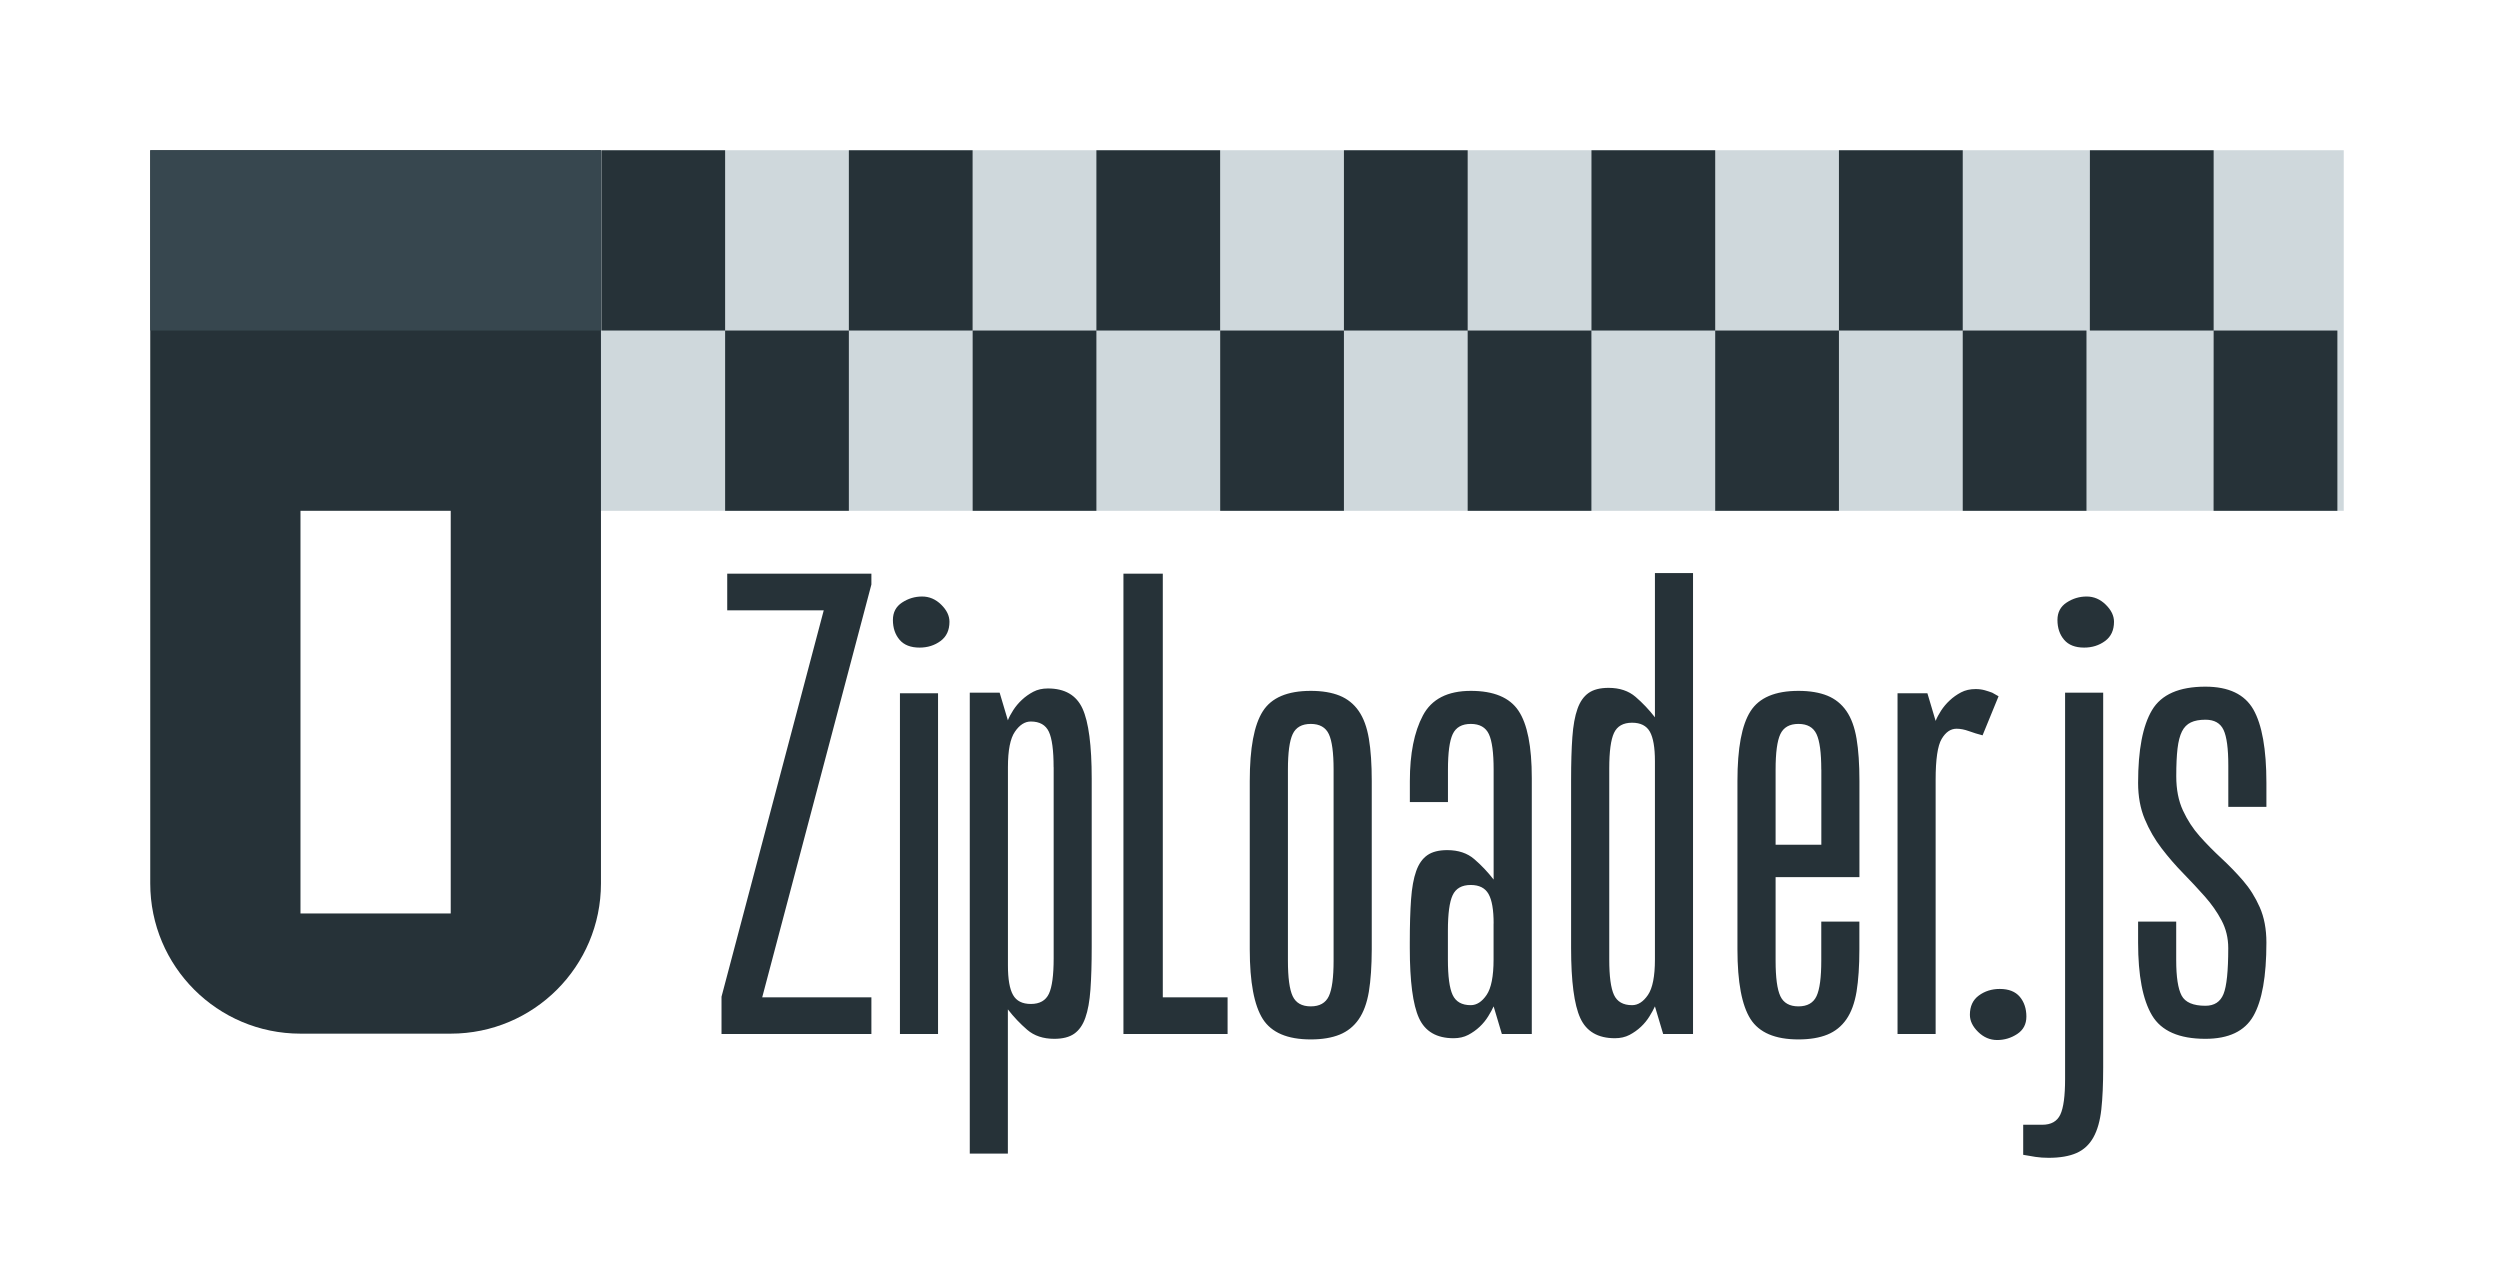
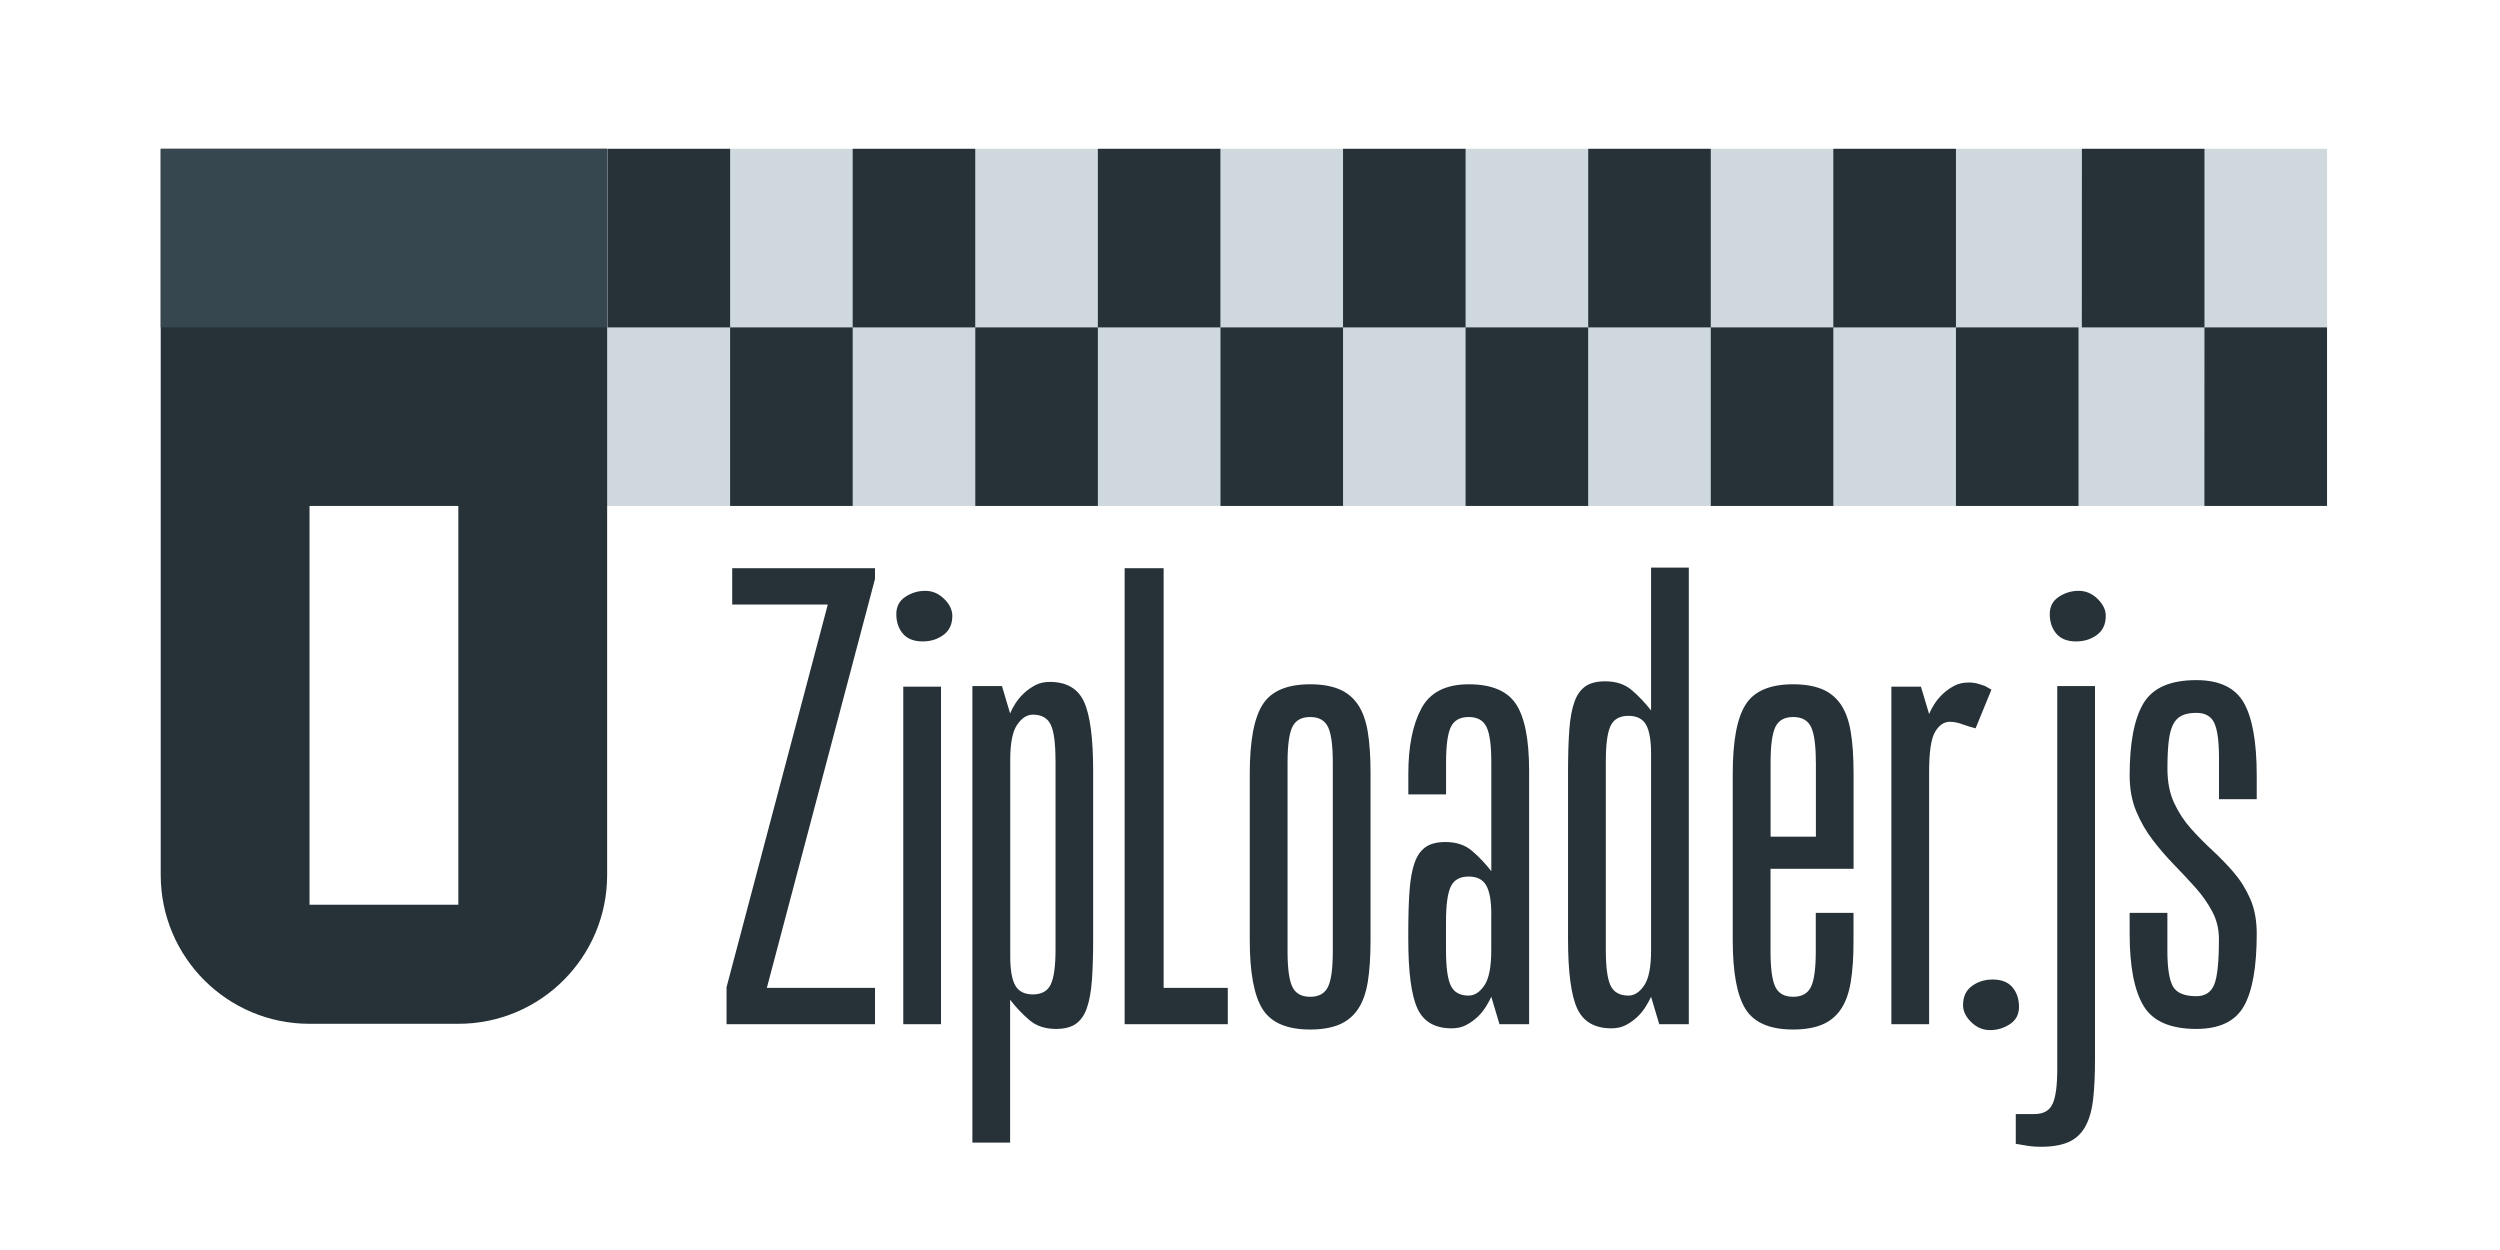
- <svg xmlns="http://www.w3.org/2000/svg" width="416" height="210" viewBox="392 456 416 210">
-   <path fill="none" d="M392 456h416v210h-416z" />
-   <path fill="#CFD8DC" d="M491 481h291v60h-291z" />
-   <path fill="#263238" d="M492.07 481h20.59v30h-20.59v-30zm20.59 30h20.59v30h-20.59v-30zm20.59-30h20.59v30h-20.59v-30zm20.6 30h20.59v30h-20.59v-30zm20.59-30h20.59v30h-20.59v-30zm20.6 30h20.59v30h-20.59v-30zm20.59-30h20.59v30h-20.59v-30zm20.59 30h20.59v30h-20.59v-30zm20.6-30h20.59v30h-20.59v-30zm20.59 30h20.59v30h-20.59v-30zm20.59-30h20.6v30h-20.6v-30zm20.6 30h20.59v30h-20.59v-30zm21.16-30h20.59v30h-20.6l.01-30zm20.59 30h20.59v30h-20.6l.01-30z" />
-   <path fill="#263238" d="M417 481v122c0 13.81 11.19 25 25 25h25c13.81 0 25-11.19 25-25v-122h-75zm50 127h-25v-67h25v67z" />
-   <path fill="#37474F" d="M417 481h75v30h-75z" />
-   <g enable-background="new" fill="#263238">
-     <path d="M512.06 628.06v-6.21l17.01-64.29h-16.06v-6.1h23.99v1.8l-18.17 68.7h18.17v6.1h-24.94zM549.99 559.46c0 1.4-.49 2.47-1.48 3.2s-2.15 1.1-3.49 1.1c-1.48 0-2.59-.43-3.33-1.3-.74-.87-1.11-1.97-1.11-3.3 0-1.27.51-2.23 1.53-2.9 1.02-.67 2.13-1 3.33-1 1.2 0 2.25.45 3.17 1.35.92.9 1.38 1.85 1.38 2.85zm-8.24 68.6v-56.7h6.34v56.7h-6.34zM573.45 620.66c-.14 1.93-.42 3.5-.85 4.7-.42 1.2-1.04 2.08-1.85 2.65-.81.57-1.92.85-3.33.85-1.83 0-3.33-.5-4.49-1.5s-2.24-2.13-3.22-3.4v24h-6.34v-76.7h4.97l1.37 4.6c.21-.53.51-1.1.9-1.7.39-.6.86-1.17 1.43-1.7.56-.53 1.2-.98 1.9-1.35.7-.37 1.51-.55 2.43-.55 2.82 0 4.74 1.12 5.76 3.35 1.02 2.23 1.53 6.12 1.53 11.65v28c0 2.8-.07 5.17-.21 7.1zm-6.13-37c0-2.8-.26-4.77-.79-5.9-.53-1.13-1.53-1.7-3.01-1.7-.99 0-1.87.57-2.64 1.7-.78 1.13-1.16 3.1-1.16 5.9v33c0 2.27.28 3.9.85 4.9.56 1 1.55 1.5 2.96 1.5 1.48 0 2.48-.57 3.01-1.7.53-1.13.79-3.1.79-5.9v-31.8zM578.94 628.06v-76.6h6.55v70.5h10.78v6.1h-17.33zM619.78 621.01c-.32 1.9-.88 3.43-1.69 4.6-.81 1.17-1.87 2.02-3.17 2.55-1.3.53-2.91.8-4.81.8-3.88 0-6.53-1.13-7.98-3.4-1.44-2.27-2.17-6.13-2.17-11.6v-28c0-5.47.72-9.33 2.17-11.6 1.44-2.27 4.1-3.4 7.98-3.4 1.9 0 3.5.27 4.81.8 1.3.53 2.36 1.38 3.17 2.55s1.37 2.7 1.69 4.6.48 4.25.48 7.05v28c-.01 2.8-.17 5.15-.48 7.05zm-5.87-36.95c0-2.8-.26-4.77-.79-5.9-.53-1.13-1.53-1.7-3.01-1.7-1.48 0-2.48.57-3.01 1.7-.53 1.13-.79 3.1-.79 5.9v31.8c0 2.8.26 4.77.79 5.9.53 1.13 1.53 1.7 3.01 1.7 1.48 0 2.48-.57 3.01-1.7.53-1.13.79-3.1.79-5.9v-31.8zM641.91 628.06l-1.37-4.6c-.21.47-.51 1.02-.9 1.65-.39.63-.86 1.22-1.43 1.75-.56.53-1.2.98-1.9 1.35-.71.37-1.52.55-2.43.55-2.82 0-4.74-1.12-5.76-3.35-1.02-2.23-1.53-6.12-1.53-11.65v-1c0-2.8.07-5.17.21-7.1.14-1.93.42-3.5.85-4.7.42-1.2 1.04-2.08 1.85-2.65.81-.57 1.92-.85 3.33-.85 1.83 0 3.33.5 4.49 1.5 1.16 1 2.24 2.13 3.22 3.4v-18.3c0-2.8-.26-4.77-.79-5.9-.53-1.13-1.53-1.7-3.01-1.7-1.48 0-2.48.57-3.01 1.7-.53 1.13-.79 3.1-.79 5.9v5.4h-6.34v-3.5c0-4.53.72-8.17 2.17-10.9 1.44-2.73 4.1-4.1 7.98-4.1 3.8 0 6.45 1.1 7.92 3.3 1.48 2.2 2.22 5.93 2.22 11.2v42.6h-4.98zm-1.37-18.4c0-2.27-.28-3.9-.85-4.9-.56-1-1.55-1.5-2.96-1.5-1.48 0-2.48.57-3.01 1.7-.53 1.13-.79 3.1-.79 5.9v4.8c0 2.8.26 4.77.79 5.9.53 1.13 1.53 1.7 3.01 1.7.99 0 1.87-.57 2.64-1.7s1.16-3.1 1.16-5.9v-6zM668.75 628.06l-1.37-4.6c-.21.47-.51 1.02-.9 1.65-.39.63-.86 1.22-1.43 1.75-.56.53-1.2.98-1.9 1.35-.71.37-1.52.55-2.43.55-2.82 0-4.74-1.12-5.76-3.35-1.02-2.23-1.53-6.12-1.53-11.65v-28c0-2.8.07-5.17.21-7.1.14-1.93.42-3.5.85-4.7.42-1.2 1.04-2.08 1.85-2.65.81-.57 1.92-.85 3.33-.85 1.83 0 3.33.5 4.49 1.5s2.24 2.13 3.22 3.4v-24h6.34v76.7h-4.97zm-1.37-45.4c0-2.27-.28-3.9-.84-4.9-.56-1-1.55-1.5-2.96-1.5-1.48 0-2.48.57-3.01 1.7-.53 1.13-.79 3.1-.79 5.9v31.8c0 2.8.26 4.77.79 5.9.53 1.13 1.53 1.7 3.01 1.7.99 0 1.87-.57 2.64-1.7s1.16-3.1 1.16-5.9v-33zM700.93 621.01c-.32 1.9-.88 3.43-1.69 4.6-.81 1.17-1.87 2.02-3.17 2.55-1.3.53-2.91.8-4.81.8-3.88 0-6.53-1.13-7.98-3.4-1.44-2.27-2.17-6.13-2.17-11.6v-28c0-5.47.72-9.33 2.17-11.6 1.44-2.27 4.1-3.4 7.98-3.4 1.9 0 3.5.27 4.81.8 1.3.53 2.36 1.38 3.17 2.55s1.37 2.7 1.69 4.6c.32 1.9.48 4.25.48 7.05v16h-13.95v13.9c0 2.8.26 4.77.79 5.9.53 1.13 1.53 1.7 3.01 1.7s2.48-.57 3.01-1.7c.53-1.13.79-3.1.79-5.9v-6.5h6.34v4.6c0 2.8-.16 5.15-.47 7.05zm-5.87-36.95c0-2.8-.26-4.77-.79-5.9-.53-1.13-1.53-1.7-3.01-1.7s-2.48.57-3.01 1.7c-.53 1.13-.79 3.1-.79 5.9v12.5h7.61v-12.5zM721.9 578.36c-.78-.2-1.53-.43-2.27-.7-.74-.27-1.43-.4-2.06-.4-.99 0-1.81.57-2.48 1.7-.67 1.13-1 3.4-1 6.8v42.3h-6.34v-56.7h4.97l1.37 4.6c.21-.53.51-1.1.9-1.7.39-.6.86-1.17 1.43-1.7.56-.53 1.2-.98 1.9-1.35.7-.37 1.51-.55 2.43-.55.56 0 1.07.07 1.53.2.46.13.86.27 1.22.4l1.06.6-2.66 6.5zM729.19 625.16c0 1.27-.51 2.23-1.53 2.9-1.02.67-2.13 1-3.33 1-1.2 0-2.25-.45-3.17-1.35-.92-.9-1.37-1.85-1.37-2.85 0-1.4.49-2.47 1.48-3.2s2.15-1.1 3.49-1.1c1.48 0 2.59.43 3.33 1.3.73.87 1.1 1.97 1.1 3.3zM741.66 640.61c-.21 1.9-.65 3.45-1.32 4.65-.67 1.2-1.6 2.07-2.8 2.6-1.2.53-2.75.8-4.65.8-.78 0-1.5-.05-2.17-.15-.67-.1-1.36-.22-2.06-.35v-5h3.17c1.48 0 2.48-.57 3.01-1.7.53-1.13.79-3.1.79-5.9v-64.3h6.34v62.4c0 2.73-.1 5.05-.31 6.95zm2.11-81.15c0 1.4-.49 2.47-1.48 3.2s-2.15 1.1-3.49 1.1c-1.48 0-2.59-.43-3.33-1.3-.74-.87-1.11-1.97-1.11-3.3 0-1.27.51-2.23 1.53-2.9 1.02-.67 2.13-1 3.33-1 1.2 0 2.25.45 3.17 1.35.92.9 1.38 1.85 1.38 2.85zM769.13 612.86c0 5.6-.72 9.67-2.17 12.2-1.44 2.53-4.1 3.8-7.98 3.8-4.37 0-7.33-1.3-8.88-3.9-1.55-2.6-2.32-6.63-2.32-12.1v-3.5h6.34v6.4c0 2.8.3 4.77.9 5.9.6 1.13 1.92 1.7 3.96 1.7 1.48 0 2.48-.65 3.01-1.95.53-1.3.79-3.85.79-7.65 0-1.67-.37-3.2-1.11-4.6-.74-1.4-1.67-2.73-2.8-4s-2.32-2.55-3.59-3.85c-1.27-1.3-2.47-2.68-3.59-4.15-1.13-1.47-2.06-3.08-2.8-4.85-.74-1.77-1.11-3.78-1.11-6.05 0-5.47.77-9.5 2.32-12.1 1.55-2.6 4.51-3.9 8.88-3.9 3.87 0 6.53 1.27 7.98 3.8 1.44 2.53 2.17 6.6 2.17 12.2v4h-6.34v-6.9c0-2.8-.26-4.77-.79-5.9-.53-1.13-1.53-1.7-3.01-1.7-.99 0-1.8.15-2.43.45-.63.3-1.13.8-1.48 1.5-.35.7-.6 1.65-.74 2.85-.14 1.2-.21 2.73-.21 4.6 0 2.2.37 4.1 1.11 5.7.74 1.6 1.67 3.03 2.8 4.3s2.33 2.48 3.59 3.65c1.27 1.17 2.46 2.4 3.59 3.7 1.13 1.3 2.06 2.78 2.8 4.45.74 1.67 1.11 3.63 1.11 5.9z" />
-   </g>
+ <svg xmlns="http://www.w3.org/2000/svg" width="420" height="210" viewBox="0 0 420 210">
+   <path fill="none" d="M0 0h420v210h-420z" />
+   <path fill="#CFD8DC" d="M101 25h289.95v60h-289.95z" />
+   <path fill="#263238" d="M102.07 25h20.59v30h-20.59v-30zm20.59 30h20.59v30h-20.59v-30zm20.59-30h20.59v30h-20.59v-30zm20.6 30h20.59v30h-20.59v-30zm20.59-30h20.59v30h-20.59v-30zm20.6 30h20.59v30h-20.59v-30zm20.59-30h20.59v30h-20.59v-30zm20.59 30h20.59v30h-20.59v-30zm20.6-30h20.59v30h-20.59v-30zm20.59 30h20.59v30h-20.59v-30zm20.59-30h20.6v30h-20.6v-30zm20.6 30h20.59v30h-20.59v-30zm21.16-30h20.59v30h-20.6l.01-30zm20.59 30h20.59v30h-20.6l.01-30z" />
+   <path fill="#263238" d="M27 25v122c0 13.81 11.19 25 25 25h25c13.81 0 25-11.19 25-25v-122h-75zm50 127h-25v-67h25v67z" />
+   <path fill="#37474F" d="M27 25h75v30h-75z" />
+   <path fill="#263238" d="M122.06 172.06v-6.21l17.01-64.29h-16.06v-6.1h23.99v1.8l-18.17 68.7h18.17v6.1h-24.94zM159.99 103.46c0 1.4-.49 2.47-1.48 3.2s-2.15 1.1-3.49 1.1c-1.48 0-2.59-.43-3.33-1.3-.74-.87-1.11-1.97-1.11-3.3 0-1.27.51-2.23 1.53-2.9 1.02-.67 2.13-1 3.33-1 1.2 0 2.25.45 3.17 1.35.92.9 1.38 1.85 1.38 2.85zm-8.24 68.6v-56.7h6.34v56.7h-6.34zM183.44 164.66c-.14 1.93-.42 3.5-.85 4.7-.42 1.2-1.04 2.08-1.85 2.65-.81.57-1.92.85-3.33.85-1.83 0-3.33-.5-4.49-1.5s-2.24-2.13-3.22-3.4v24h-6.34v-76.7h4.97l1.37 4.6c.21-.53.51-1.1.9-1.7.39-.6.86-1.17 1.43-1.7.56-.53 1.2-.98 1.9-1.35.7-.37 1.51-.55 2.43-.55 2.82 0 4.74 1.12 5.76 3.35 1.02 2.23 1.53 6.12 1.53 11.65v28c.01 2.8-.07 5.17-.21 7.1zm-6.12-37c0-2.8-.26-4.77-.79-5.9-.53-1.13-1.53-1.7-3.01-1.7-.99 0-1.87.57-2.64 1.7-.78 1.13-1.16 3.1-1.16 5.9v33c0 2.27.28 3.9.85 4.9.56 1 1.55 1.5 2.96 1.5 1.48 0 2.48-.57 3.01-1.7.53-1.13.79-3.1.79-5.9v-31.8zM188.94 172.06v-76.6h6.55v70.5h10.78v6.1h-17.33zM229.78 165.01c-.32 1.9-.88 3.43-1.69 4.6-.81 1.17-1.87 2.02-3.17 2.55-1.3.53-2.91.8-4.81.8-3.88 0-6.53-1.13-7.98-3.4-1.44-2.27-2.17-6.13-2.17-11.6v-28c0-5.47.72-9.33 2.17-11.6 1.44-2.27 4.1-3.4 7.98-3.4 1.9 0 3.5.27 4.81.8 1.3.53 2.36 1.38 3.17 2.55s1.37 2.7 1.69 4.6c.32 1.9.47 4.25.47 7.05v28c0 2.8-.16 5.15-.47 7.05zm-5.87-36.95c0-2.8-.26-4.77-.79-5.9-.53-1.13-1.53-1.7-3.01-1.7s-2.48.57-3.01 1.7c-.53 1.13-.79 3.1-.79 5.9v31.8c0 2.8.26 4.77.79 5.9.53 1.13 1.53 1.7 3.01 1.7s2.48-.57 3.01-1.7c.53-1.13.79-3.1.79-5.9v-31.8zM251.91 172.06l-1.37-4.6c-.21.47-.51 1.02-.9 1.65-.39.63-.86 1.22-1.43 1.75-.56.53-1.2.98-1.9 1.35-.71.37-1.52.55-2.43.55-2.82 0-4.74-1.12-5.76-3.35-1.02-2.23-1.53-6.12-1.53-11.65v-1c0-2.8.07-5.17.21-7.1.14-1.93.42-3.5.85-4.7.42-1.2 1.04-2.08 1.85-2.65.81-.57 1.92-.85 3.33-.85 1.83 0 3.33.5 4.49 1.5s2.24 2.13 3.22 3.4v-18.3c0-2.8-.26-4.77-.79-5.9-.53-1.13-1.53-1.7-3.01-1.7s-2.48.57-3.01 1.7c-.53 1.13-.79 3.1-.79 5.9v5.4h-6.34v-3.5c0-4.53.72-8.17 2.17-10.9 1.44-2.73 4.1-4.1 7.98-4.1 3.8 0 6.45 1.1 7.92 3.3s2.22 5.93 2.22 11.2v42.6h-4.98zm-1.37-18.4c0-2.27-.28-3.9-.85-4.9-.56-1-1.55-1.5-2.96-1.5-1.48 0-2.48.57-3.01 1.7-.53 1.13-.79 3.1-.79 5.9v4.8c0 2.8.26 4.77.79 5.9.53 1.13 1.53 1.7 3.01 1.7.99 0 1.87-.57 2.64-1.7s1.16-3.1 1.16-5.9v-6zM278.75 172.06l-1.37-4.6c-.21.47-.51 1.02-.9 1.65-.39.63-.86 1.22-1.43 1.75-.56.53-1.2.98-1.9 1.35-.71.37-1.52.55-2.43.55-2.82 0-4.74-1.12-5.76-3.35-1.02-2.23-1.53-6.12-1.53-11.65v-28c0-2.8.07-5.17.21-7.1.14-1.93.42-3.5.85-4.7.42-1.2 1.04-2.08 1.85-2.65.81-.57 1.92-.85 3.33-.85 1.83 0 3.33.5 4.49 1.5s2.24 2.13 3.22 3.4v-24h6.34v76.7h-4.97zm-1.37-45.4c0-2.27-.28-3.9-.84-4.9-.57-1-1.55-1.5-2.96-1.5-1.48 0-2.48.57-3.01 1.7-.53 1.13-.79 3.1-.79 5.9v31.8c0 2.8.26 4.77.79 5.9.53 1.13 1.53 1.7 3.01 1.7.99 0 1.87-.57 2.64-1.7s1.16-3.1 1.16-5.9v-33zM310.92 165.01c-.32 1.9-.88 3.43-1.69 4.6-.81 1.17-1.87 2.02-3.17 2.55-1.3.53-2.91.8-4.81.8-3.88 0-6.53-1.13-7.98-3.4-1.44-2.27-2.17-6.13-2.17-11.6v-28c0-5.47.72-9.33 2.17-11.6 1.44-2.27 4.1-3.4 7.98-3.4 1.9 0 3.5.27 4.81.8 1.3.53 2.36 1.38 3.17 2.55s1.37 2.7 1.69 4.6c.32 1.9.48 4.25.48 7.05v16h-13.95v13.9c0 2.8.26 4.77.79 5.9.53 1.13 1.53 1.7 3.01 1.7s2.48-.57 3.01-1.7c.53-1.13.79-3.1.79-5.9v-6.5h6.34v4.6c.01 2.8-.15 5.15-.47 7.05zm-5.86-36.95c0-2.8-.26-4.77-.79-5.9-.53-1.13-1.53-1.7-3.01-1.7s-2.48.57-3.01 1.7c-.53 1.13-.79 3.1-.79 5.9v12.5h7.61v-12.5zM331.9 122.36c-.78-.2-1.53-.43-2.27-.7-.74-.27-1.43-.4-2.06-.4-.99 0-1.81.57-2.48 1.7-.67 1.13-1 3.4-1 6.8v42.3h-6.34v-56.7h4.97l1.37 4.6c.21-.53.51-1.1.9-1.7.39-.6.86-1.17 1.43-1.7.56-.53 1.2-.98 1.9-1.35.7-.37 1.51-.55 2.43-.55.56 0 1.07.07 1.53.2.46.13.86.27 1.22.4l1.06.6-2.66 6.5zM339.19 169.16c0 1.27-.51 2.23-1.53 2.9-1.02.67-2.13 1-3.33 1-1.2 0-2.25-.45-3.17-1.35-.92-.9-1.37-1.85-1.37-2.85 0-1.4.49-2.47 1.48-3.2s2.15-1.1 3.49-1.1c1.48 0 2.59.43 3.33 1.3.73.87 1.1 1.97 1.1 3.3zM351.65 184.61c-.21 1.9-.65 3.45-1.32 4.65-.67 1.2-1.6 2.07-2.8 2.6-1.2.53-2.75.8-4.65.8-.78 0-1.5-.05-2.17-.15-.67-.1-1.36-.22-2.06-.35v-5h3.17c1.48 0 2.48-.57 3.01-1.7.53-1.13.79-3.1.79-5.9v-64.3h6.34v62.4c.01 2.73-.09 5.05-.31 6.95zm2.12-81.15c0 1.4-.49 2.47-1.48 3.2s-2.15 1.1-3.49 1.1c-1.48 0-2.59-.43-3.33-1.3-.74-.87-1.11-1.97-1.11-3.3 0-1.27.51-2.23 1.53-2.9 1.02-.67 2.13-1 3.33-1 1.2 0 2.25.45 3.17 1.35.92.9 1.38 1.85 1.38 2.85zM379.13 156.86c0 5.6-.72 9.67-2.17 12.2-1.44 2.53-4.1 3.8-7.98 3.8-4.37 0-7.33-1.3-8.88-3.9-1.55-2.6-2.32-6.63-2.32-12.1v-3.5h6.34v6.4c0 2.8.3 4.77.9 5.9.6 1.13 1.92 1.7 3.96 1.7 1.48 0 2.48-.65 3.01-1.95.53-1.3.79-3.85.79-7.65 0-1.67-.37-3.2-1.11-4.6-.74-1.4-1.67-2.73-2.8-4s-2.33-2.55-3.59-3.85-2.47-2.68-3.59-4.15c-1.13-1.46-2.06-3.08-2.8-4.85-.74-1.77-1.11-3.78-1.11-6.05 0-5.47.77-9.5 2.32-12.1 1.55-2.6 4.51-3.9 8.88-3.9 3.87 0 6.53 1.27 7.98 3.8 1.44 2.53 2.17 6.6 2.17 12.2v4h-6.34v-6.9c0-2.8-.26-4.77-.79-5.9-.53-1.13-1.53-1.7-3.01-1.7-.99 0-1.8.15-2.43.45-.63.3-1.13.8-1.48 1.5-.35.7-.6 1.65-.74 2.85-.14 1.2-.21 2.73-.21 4.6 0 2.2.37 4.1 1.11 5.7.74 1.6 1.67 3.03 2.8 4.3s2.33 2.48 3.59 3.65c1.27 1.17 2.46 2.4 3.59 3.7 1.13 1.3 2.06 2.78 2.8 4.45.74 1.67 1.11 3.63 1.11 5.9z" />
</svg>
